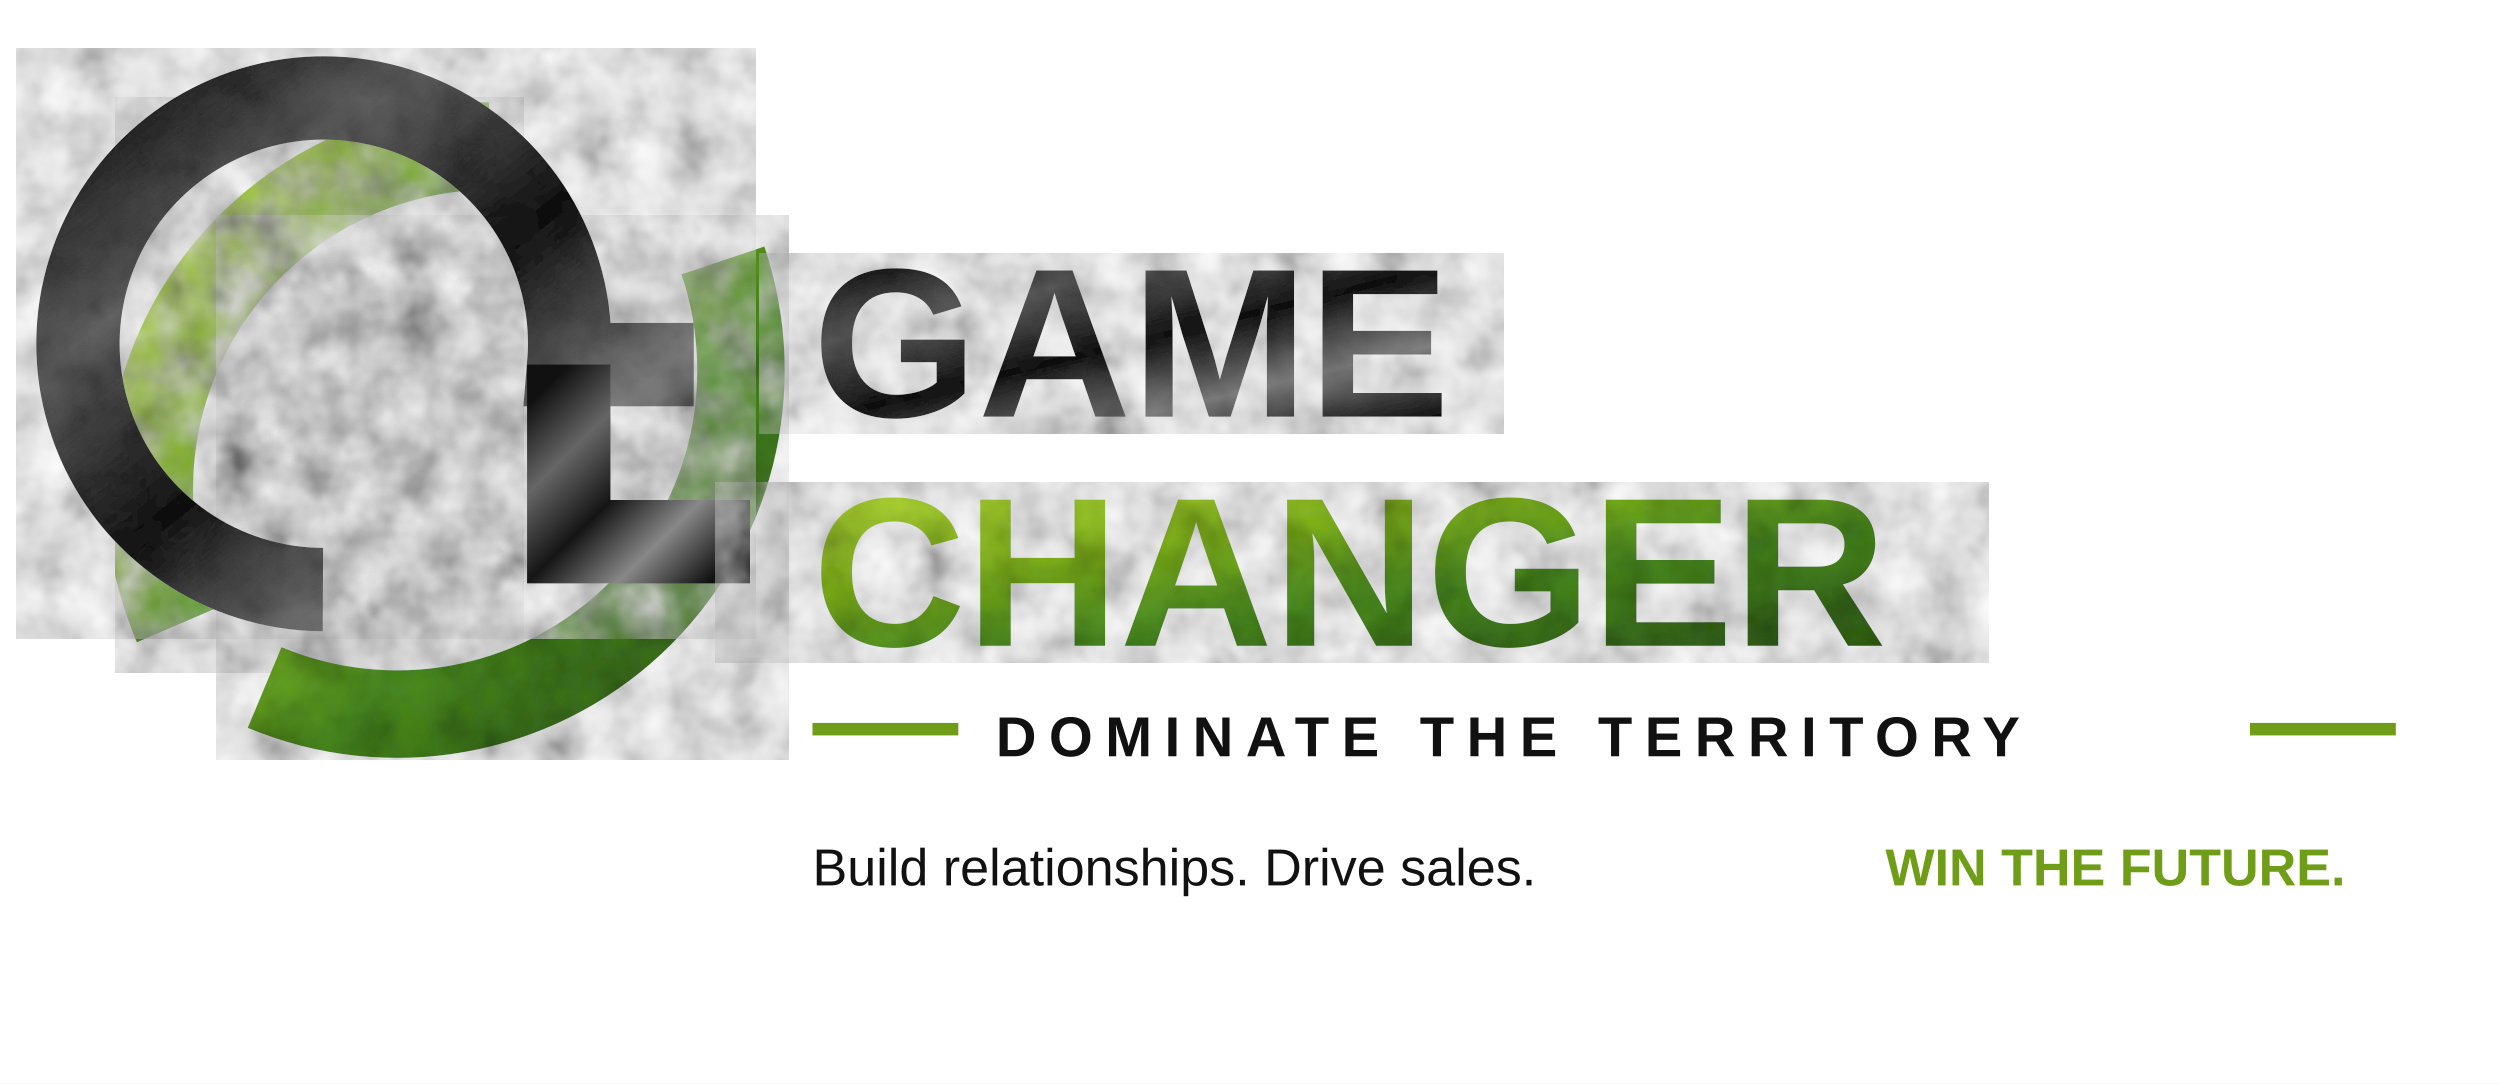
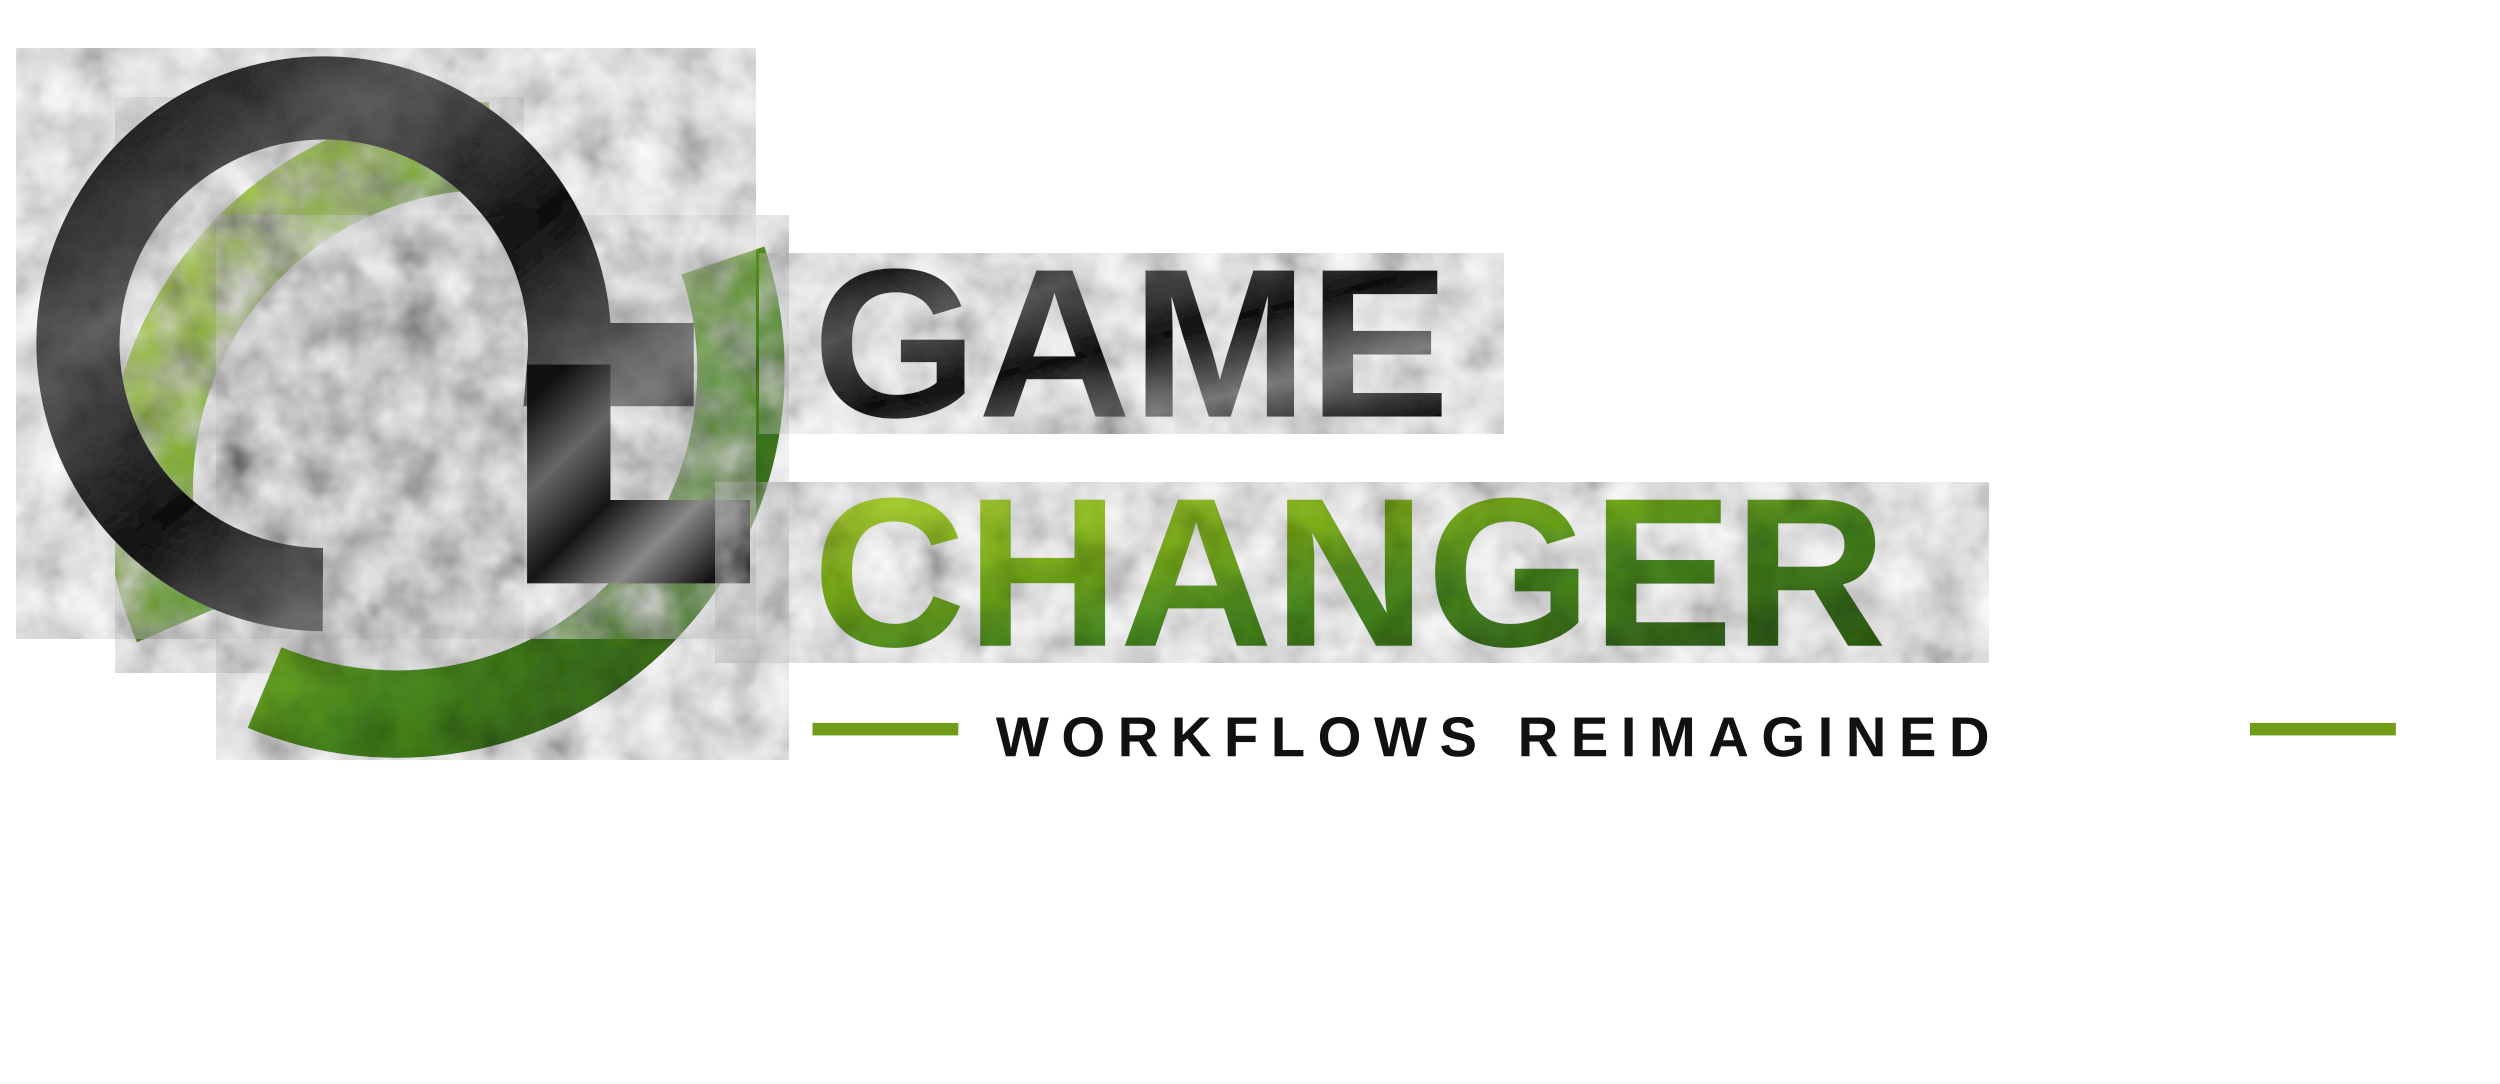
<svg xmlns="http://www.w3.org/2000/svg" viewBox="0 0 1200 520">
  <rect width="1200" height="520" fill="#fff" />
  <defs>
    <linearGradient id="m" x1="0" y1="0" x2="1" y2="1">
      <stop stop-color="#111" />
      <stop offset=".25" stop-color="#666" />
      <stop offset=".5" stop-color="#151515" />
      <stop offset=".75" stop-color="#888" />
      <stop offset="1" stop-color="#111" />
    </linearGradient>
    <linearGradient id="g" x1="0" y1="0" x2="1" y2="1">
      <stop stop-color="#b8df38" />
      <stop offset=".3" stop-color="#86b91f" />
      <stop offset=".6" stop-color="#4c8f20" />
      <stop offset="1" stop-color="#315e18" />
    </linearGradient>
    <filter id="r">
      <feTurbulence type="fractalNoise" baseFrequency=".045" numOctaves="3" seed="8" result="n" />
      <feColorMatrix in="n" type="saturate" values="0" />
      <feBlend in="SourceGraphic" mode="multiply" />
    </filter>
  </defs>
  <g transform="translate(55 55)">
    <path d="M180 15 A165 165 0 0 0 30 245" fill="none" stroke="url(#g)" stroke-width="42" filter="url(#r)" />
    <path d="M72 275 A165 165 0 0 0 292 70" fill="none" stroke="url(#g)" stroke-width="42" filter="url(#r)" />
    <path d="M100 228 A118 118 0 1 1 218 120 L278 120" fill="none" stroke="url(#m)" stroke-width="40" filter="url(#r)" />
    <path d="M218 120 L218 205 L305 205" fill="none" stroke="url(#m)" stroke-width="40" />
  </g>
  <g transform="translate(390 105)">
    <text y="95" font-family="Arial,Helvetica,sans-serif" font-size="102" font-weight="900" fill="url(#m)" filter="url(#r)">GAME</text>
    <text y="205" font-family="Arial,Helvetica,sans-serif" font-size="102" font-weight="900" fill="url(#g)" filter="url(#r)">CHANGER</text>
    <line x1="0" y1="245" x2="70" y2="245" stroke="#6f9d18" stroke-width="6" />
-     <text x="88" y="258" font-family="Arial,Helvetica,sans-serif" font-size="27" font-weight="700" letter-spacing="6" fill="#111">DOMINATE THE TERRITORY</text>
+     <text x="88" y="258" font-family="Arial,Helvetica,sans-serif" font-size="27" font-weight="700" letter-spacing="6" fill="#111">WORKFLOWS REIMAGINED</text>
    <line x1="690" y1="245" x2="760" y2="245" stroke="#6f9d18" stroke-width="6" />
-     <text y="320" font-family="Arial,Helvetica,sans-serif" font-size="25" fill="#111">Build relationships. Drive sales. </text>
-     <text x="515" y="320" font-family="Arial,Helvetica,sans-serif" font-size="25" font-weight="800" fill="#6f9d18">WIN THE FUTURE.</text>
  </g>
</svg>
